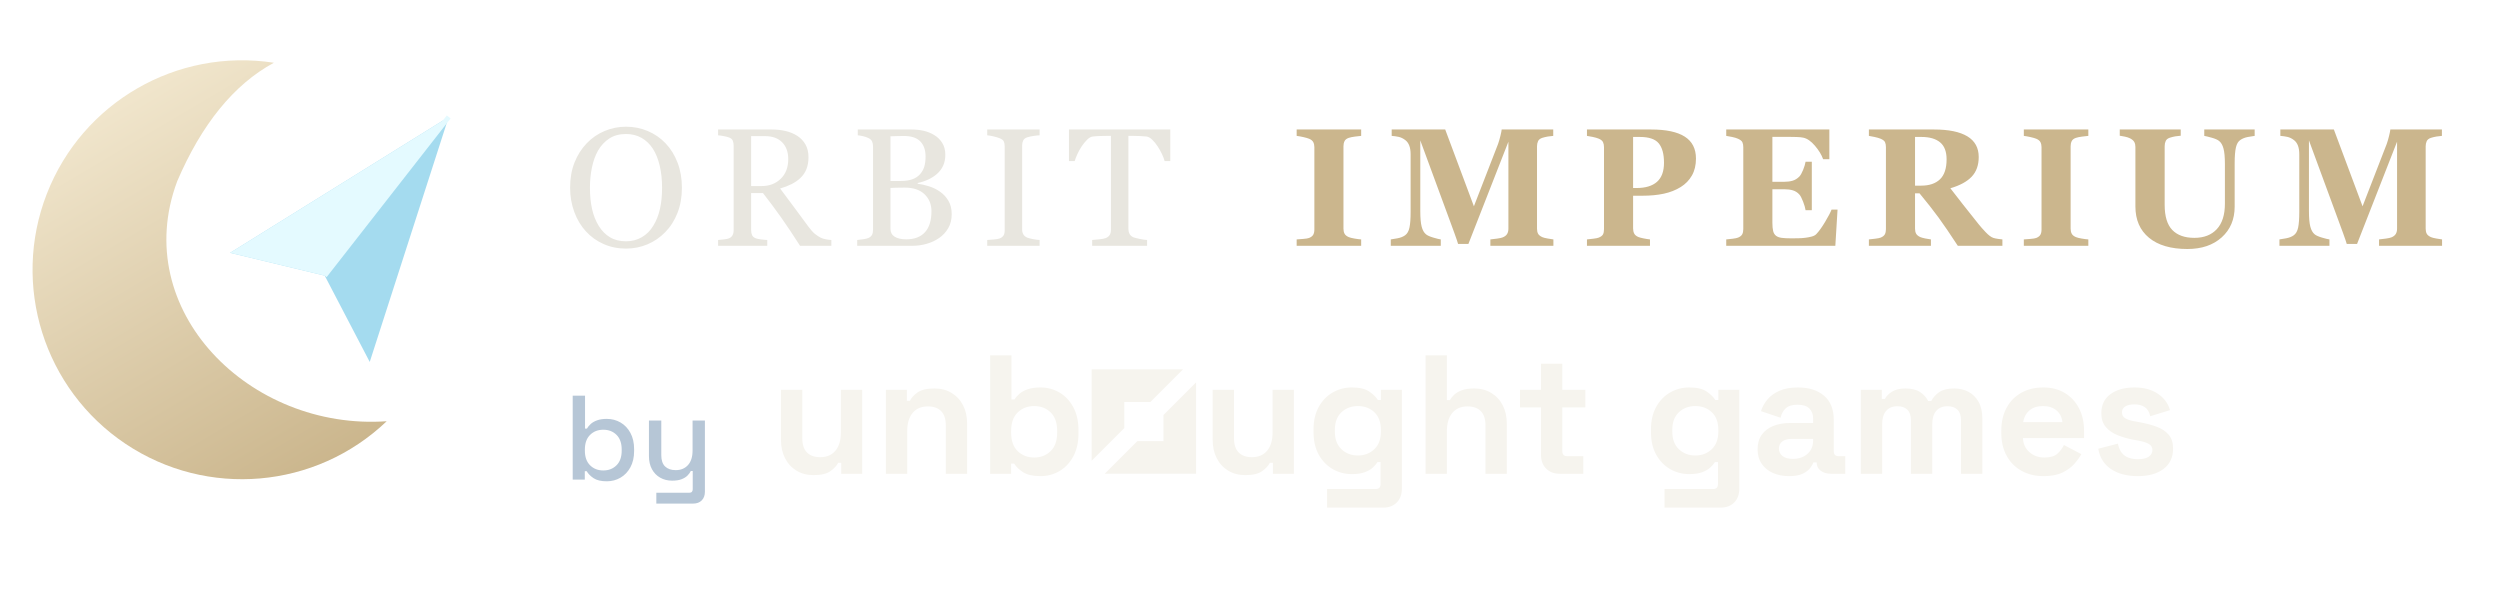
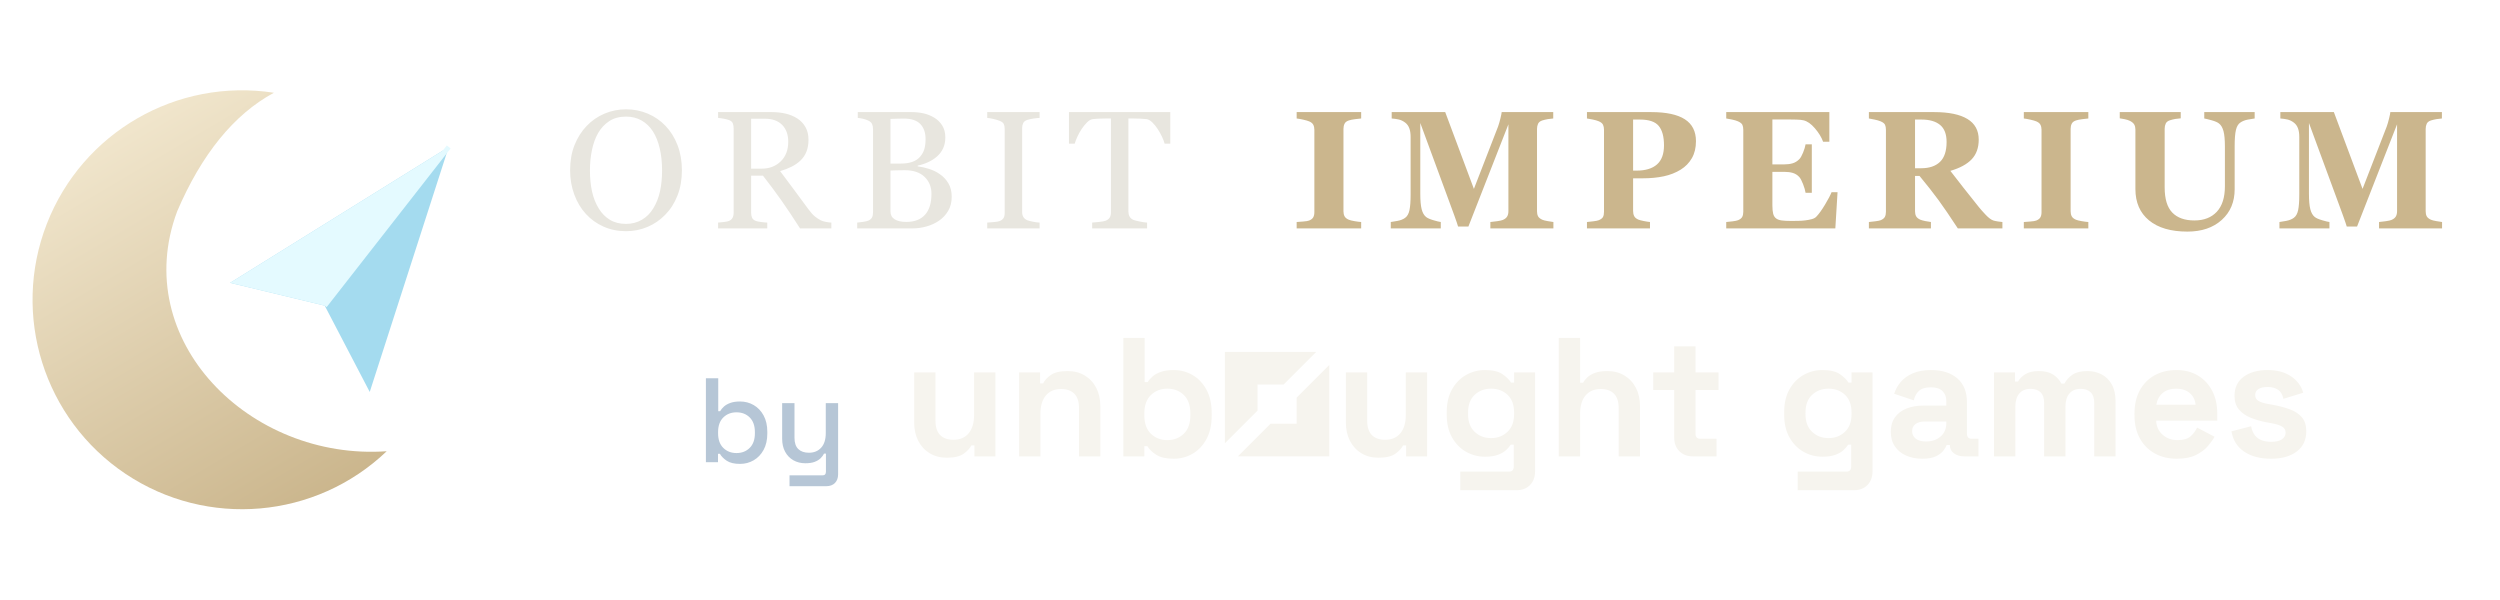
<svg xmlns="http://www.w3.org/2000/svg" width="417" height="100" viewBox="0 0 417 100" role="img" aria-label="Orbit Imperium by unbought games">
-   <g transform="translate(0 2) scale(1.34375)">
+   <g transform="translate(0 7.004864) scale(1.34375)">
    <defs>
      <linearGradient id="moon" x1="10" y1="8" x2="39" y2="57" gradientUnits="userSpaceOnUse">
        <stop stop-color="#f4ead2" />
        <stop offset="1" stop-color="#cbb68d" />
      </linearGradient>
    </defs>
    <path d="M34 6.3A26 26 0 1 0 48 50.8C31 52 16 37 22 21C25 14 29 9 34 6.3Z" fill="url(#moon)" />
    <g transform="rotate(38 44 28)">
      <path d="M44 9 33 39 44 34 55 39Z" fill="#a4dbef" />
      <path d="M44 9 44 34 33 39Z" fill="#e4faff" />
      <path d="M44 9V34" stroke="#e4faff" stroke-width=".6" />
    </g>
  </g>
-   <path fill="#e8e6df" d="M111.008 23.896Q112.293 25.236 113.018 27.13Q113.742 29.023 113.742 31.32Q113.742 33.631 113.004 35.518Q112.266 37.404 110.953 38.73Q109.682 40.043 108.0 40.754Q106.318 41.465 104.418 41.465Q102.395 41.465 100.679 40.706Q98.963 39.947 97.732 38.594Q96.502 37.268 95.798 35.374Q95.094 33.48 95.094 31.32Q95.094 28.955 95.832 27.103Q96.57 25.25 97.869 23.896Q99.154 22.557 100.856 21.846Q102.559 21.135 104.418 21.135Q106.346 21.135 108.055 21.859Q109.764 22.584 111.008 23.896ZM108.971 37.65Q109.736 36.406 110.085 34.834Q110.434 33.262 110.434 31.32Q110.434 29.324 110.044 27.656Q109.654 25.988 108.902 24.812Q108.15 23.65 107.016 23.001Q105.881 22.352 104.418 22.352Q102.777 22.352 101.629 23.104Q100.48 23.855 99.756 25.113Q99.072 26.316 98.737 27.93Q98.402 29.543 98.402 31.32Q98.402 33.289 98.758 34.875Q99.113 36.461 99.879 37.691Q100.617 38.895 101.738 39.571Q102.859 40.248 104.418 40.248Q105.881 40.248 107.057 39.564Q108.232 38.881 108.971 37.65ZM138.67 41.0H133.448Q131.711 38.279 130.31 36.297Q128.909 34.314 127.268 32.209H125.286V38.361Q125.286 38.84 125.436 39.202Q125.586 39.564 126.079 39.756Q126.325 39.852 126.94 39.934Q127.555 40.016 127.979 40.029V41.0H119.776V40.029Q120.104 40.002 120.726 39.934Q121.348 39.865 121.594 39.756Q122.004 39.578 122.189 39.236Q122.373 38.895 122.373 38.361V24.334Q122.373 23.855 122.237 23.486Q122.1 23.117 121.594 22.926Q121.252 22.803 120.705 22.7Q120.159 22.598 119.776 22.57V21.6H128.731Q129.961 21.6 131.041 21.853Q132.121 22.105 132.996 22.666Q133.844 23.213 134.35 24.095Q134.856 24.977 134.856 26.221Q134.856 27.342 134.514 28.203Q134.172 29.064 133.502 29.693Q132.887 30.281 132.026 30.712Q131.164 31.143 130.125 31.443Q131.561 33.344 132.511 34.643Q133.461 35.941 134.842 37.801Q135.444 38.621 135.929 39.011Q136.414 39.4 136.893 39.646Q137.248 39.824 137.782 39.92Q138.315 40.016 138.67 40.029ZM131.479 26.535Q131.479 24.771 130.467 23.739Q129.455 22.707 127.61 22.707H125.286V31.033H127.077Q128.963 31.033 130.221 29.823Q131.479 28.613 131.479 26.535ZM156.776 31.963Q157.624 32.537 158.184 33.467Q158.745 34.396 158.745 35.723Q158.745 37.076 158.157 38.074Q157.569 39.072 156.626 39.715Q155.71 40.344 154.554 40.672Q153.399 41.0 152.169 41.0H142.981V40.029Q143.309 40.002 143.938 39.913Q144.567 39.824 144.841 39.701Q145.264 39.51 145.442 39.188Q145.62 38.867 145.62 38.361V24.416Q145.62 23.951 145.463 23.596Q145.305 23.24 144.841 23.021Q144.43 22.816 143.925 22.707Q143.419 22.598 143.077 22.57V21.6H152.032Q153.071 21.6 154.021 21.805Q154.971 22.01 155.833 22.529Q156.639 23.008 157.159 23.828Q157.679 24.648 157.679 25.824Q157.679 26.85 157.309 27.649Q156.94 28.449 156.27 29.023Q155.641 29.57 154.828 29.946Q154.014 30.322 153.071 30.527V30.65Q153.905 30.746 154.937 31.067Q155.97 31.389 156.776 31.963ZM153.481 29.037Q153.987 28.449 154.185 27.752Q154.384 27.055 154.384 26.098Q154.384 24.498 153.509 23.589Q152.634 22.68 150.747 22.68Q150.309 22.68 149.646 22.7Q148.983 22.721 148.532 22.734V30.186H150.268Q151.389 30.186 152.189 29.898Q152.989 29.611 153.481 29.037ZM155.368 35.23Q155.368 33.508 154.213 32.4Q153.057 31.293 150.911 31.293Q150.036 31.293 149.434 31.313Q148.833 31.334 148.532 31.348V38.184Q148.532 39.045 149.229 39.482Q149.927 39.92 151.171 39.92Q153.208 39.92 154.288 38.73Q155.368 37.541 155.368 35.23ZM173.405 41.0H164.669V40.029Q165.038 40.002 165.736 39.947Q166.433 39.893 166.72 39.783Q167.171 39.605 167.376 39.298Q167.581 38.99 167.581 38.443V24.389Q167.581 23.91 167.431 23.589Q167.28 23.268 166.72 23.049Q166.31 22.885 165.688 22.741Q165.066 22.598 164.669 22.57V21.6H173.405V22.57Q172.982 22.584 172.394 22.673Q171.806 22.762 171.368 22.898Q170.849 23.062 170.671 23.432Q170.493 23.801 170.493 24.252V38.293Q170.493 38.744 170.692 39.093Q170.89 39.441 171.368 39.646Q171.655 39.756 172.305 39.886Q172.954 40.016 173.405 40.029ZM195.203 26.863H194.259Q194.136 26.371 193.815 25.694Q193.494 25.018 193.097 24.416Q192.687 23.787 192.202 23.315Q191.716 22.844 191.265 22.775Q190.841 22.721 190.199 22.693Q189.556 22.666 189.009 22.666H188.216V38.184Q188.216 38.635 188.408 39.011Q188.599 39.387 189.078 39.592Q189.324 39.688 190.11 39.852Q190.896 40.016 191.334 40.029V41.0H182.173V40.029Q182.556 40.002 183.342 39.92Q184.129 39.838 184.429 39.715Q184.88 39.537 185.092 39.202Q185.304 38.867 185.304 38.307V22.666H184.511Q184.087 22.666 183.459 22.687Q182.83 22.707 182.255 22.775Q181.804 22.83 181.319 23.315Q180.834 23.801 180.423 24.416Q180.013 25.031 179.699 25.722Q179.384 26.412 179.261 26.863H178.304V21.6H195.203Z" />
-   <path fill="#cbb68d" d="M227.043 41.0H216.283V39.934Q216.652 39.906 217.37 39.852Q218.087 39.797 218.361 39.688Q218.867 39.482 219.051 39.147Q219.236 38.812 219.236 38.293V24.539Q219.236 24.074 219.058 23.719Q218.88 23.363 218.361 23.145Q218.033 23.008 217.39 22.864Q216.748 22.721 216.283 22.666V21.6H227.043V22.666Q226.632 22.707 226.017 22.782Q225.402 22.857 224.978 22.994Q224.445 23.172 224.267 23.548Q224.089 23.924 224.089 24.402V38.143Q224.089 38.635 224.274 38.983Q224.459 39.332 224.978 39.551Q225.265 39.674 225.928 39.79Q226.591 39.906 227.043 39.934ZM259.107 41.0H248.594V39.934Q249.059 39.893 249.735 39.797Q250.412 39.701 250.658 39.592Q251.164 39.387 251.383 39.031Q251.602 38.676 251.602 38.129V23.637L244.93 40.686H243.207Q243.084 40.234 242.599 38.895Q242.113 37.555 241.812 36.748L236.904 23.418V35.217Q236.904 36.912 237.13 37.794Q237.355 38.676 237.861 39.086Q238.203 39.373 239.085 39.633Q239.967 39.893 240.322 39.934V41.0H231.982V39.934Q232.324 39.893 233.097 39.749Q233.869 39.605 234.361 39.25Q234.908 38.867 235.1 37.958Q235.291 37.049 235.291 35.367V25.756Q235.291 24.881 235.072 24.3Q234.854 23.719 234.416 23.377Q233.869 22.953 233.295 22.83Q232.721 22.707 232.133 22.666V21.6H241.061L245.846 34.41L249.879 24.006Q250.084 23.432 250.275 22.639Q250.467 21.846 250.48 21.6H259.08V22.666Q258.643 22.693 258.164 22.775Q257.686 22.857 257.248 22.994Q256.715 23.172 256.544 23.555Q256.373 23.938 256.373 24.402V38.143Q256.373 38.635 256.544 38.97Q256.715 39.305 257.248 39.551Q257.521 39.674 258.144 39.783Q258.766 39.893 259.107 39.934ZM282.887 26.453Q282.887 28.094 282.21 29.276Q281.534 30.459 280.344 31.197Q279.114 31.963 277.535 32.305Q275.955 32.646 273.987 32.646H272.401V38.102Q272.401 38.594 272.585 38.956Q272.77 39.318 273.289 39.537Q273.563 39.646 274.178 39.77Q274.793 39.893 275.217 39.934V41.0H264.704V39.934Q265.1 39.893 265.756 39.817Q266.412 39.742 266.672 39.633Q267.205 39.414 267.376 39.1Q267.547 38.785 267.547 38.225V24.539Q267.547 24.061 267.383 23.712Q267.219 23.363 266.672 23.131Q266.289 22.967 265.654 22.837Q265.018 22.707 264.704 22.666V21.6H275.409Q279.168 21.6 281.028 22.796Q282.887 23.992 282.887 26.453ZM277.555 27.15Q277.555 24.963 276.673 23.903Q275.791 22.844 273.536 22.844H272.401V31.361H272.975Q275.217 31.361 276.386 30.329Q277.555 29.297 277.555 27.15ZM305.136 26.549H304.096Q303.7 25.441 302.729 24.307Q301.759 23.172 300.802 22.967Q300.391 22.871 299.66 22.851Q298.929 22.83 298.45 22.83H295.634V30.322H297.63Q298.382 30.322 298.997 30.145Q299.612 29.967 300.118 29.461Q300.432 29.146 300.754 28.354Q301.075 27.561 301.171 26.973H302.21V35.066H301.171Q301.089 34.492 300.754 33.624Q300.419 32.756 300.118 32.428Q299.667 31.936 299.052 31.751Q298.436 31.566 297.63 31.566H295.634V37.158Q295.634 38.033 295.763 38.546Q295.893 39.059 296.249 39.332Q296.591 39.592 297.185 39.674Q297.78 39.756 298.805 39.756Q299.284 39.756 299.954 39.742Q300.624 39.729 301.13 39.66Q301.704 39.592 302.203 39.455Q302.702 39.318 302.948 39.059Q303.604 38.389 304.425 37.015Q305.245 35.641 305.505 34.957H306.503L306.134 41.0H287.936V39.934Q288.319 39.906 288.975 39.824Q289.632 39.742 289.905 39.633Q290.425 39.414 290.602 39.079Q290.78 38.744 290.78 38.225V24.539Q290.78 24.047 290.63 23.726Q290.479 23.404 289.905 23.145Q289.55 22.98 288.907 22.844Q288.264 22.707 287.936 22.666V21.6H305.136ZM334.001 41.0H326.564Q324.636 38.047 323.358 36.297Q322.079 34.547 320.179 32.25H319.427V38.143Q319.427 38.635 319.612 38.977Q319.796 39.318 320.316 39.551Q320.575 39.66 321.129 39.776Q321.683 39.893 322.079 39.934V41.0H311.73V39.934Q312.126 39.893 312.776 39.817Q313.425 39.742 313.698 39.633Q314.218 39.414 314.396 39.079Q314.573 38.744 314.573 38.225V24.539Q314.573 24.047 314.423 23.719Q314.273 23.391 313.698 23.145Q313.261 22.967 312.666 22.844Q312.071 22.721 311.73 22.666V21.6H322.613Q326.263 21.6 328.156 22.741Q330.05 23.883 330.05 26.193Q330.05 28.23 328.881 29.468Q327.712 30.705 325.32 31.402Q326.249 32.605 327.487 34.191Q328.724 35.777 330.064 37.432Q330.488 37.965 331.219 38.737Q331.95 39.51 332.511 39.688Q332.825 39.783 333.311 39.852Q333.796 39.92 334.001 39.934ZM324.691 26.576Q324.691 24.635 323.604 23.739Q322.517 22.844 320.507 22.844H319.427V30.965H320.466Q322.476 30.965 323.583 29.912Q324.691 28.859 324.691 26.576ZM348.334 41.0H337.574V39.934Q337.943 39.906 338.661 39.852Q339.379 39.797 339.652 39.688Q340.158 39.482 340.342 39.147Q340.527 38.812 340.527 38.293V24.539Q340.527 24.074 340.349 23.719Q340.171 23.363 339.652 23.145Q339.324 23.008 338.681 22.864Q338.039 22.721 337.574 22.666V21.6H348.334V22.666Q347.923 22.707 347.308 22.782Q346.693 22.857 346.269 22.994Q345.736 23.172 345.558 23.548Q345.38 23.924 345.38 24.402V38.143Q345.38 38.635 345.565 38.983Q345.75 39.332 346.269 39.551Q346.556 39.674 347.219 39.79Q347.882 39.906 348.334 39.934ZM376.078 22.666Q375.682 22.707 374.937 22.851Q374.191 22.994 373.686 23.35Q373.166 23.691 372.954 24.58Q372.742 25.469 372.742 27.246V34.465Q372.742 37.65 370.582 39.592Q368.422 41.533 364.867 41.533Q360.725 41.533 358.455 39.66Q356.186 37.787 356.186 34.438V24.512Q356.186 24.033 356.001 23.691Q355.816 23.35 355.297 23.076Q354.941 22.898 354.422 22.789Q353.902 22.68 353.574 22.639V21.6H363.746V22.639Q363.309 22.666 362.857 22.741Q362.406 22.816 361.941 22.967Q361.422 23.131 361.244 23.514Q361.066 23.896 361.066 24.375V34.164Q361.066 37.049 362.338 38.361Q363.609 39.674 366.029 39.674Q368.408 39.674 369.762 38.225Q371.115 36.775 371.115 33.959V27.383Q371.115 25.633 370.876 24.765Q370.637 23.896 370.145 23.514Q369.789 23.213 368.907 22.967Q368.025 22.721 367.67 22.666V21.6H376.078ZM407.336 41.0H396.823V39.934Q397.288 39.893 397.964 39.797Q398.641 39.701 398.887 39.592Q399.393 39.387 399.612 39.031Q399.83 38.676 399.83 38.129V23.637L393.159 40.686H391.436Q391.313 40.234 390.828 38.895Q390.342 37.555 390.041 36.748L385.133 23.418V35.217Q385.133 36.912 385.359 37.794Q385.584 38.676 386.09 39.086Q386.432 39.373 387.314 39.633Q388.196 39.893 388.551 39.934V41.0H380.211V39.934Q380.553 39.893 381.326 39.749Q382.098 39.605 382.59 39.25Q383.137 38.867 383.329 37.958Q383.52 37.049 383.52 35.367V25.756Q383.52 24.881 383.301 24.3Q383.082 23.719 382.645 23.377Q382.098 22.953 381.524 22.83Q380.95 22.707 380.362 22.666V21.6H389.289L394.075 34.41L398.108 24.006Q398.313 23.432 398.504 22.639Q398.696 21.846 398.709 21.6H407.309V22.666Q406.871 22.693 406.393 22.775Q405.914 22.857 405.477 22.994Q404.944 23.172 404.773 23.555Q404.602 23.938 404.602 24.402V38.143Q404.602 38.635 404.773 38.97Q404.944 39.305 405.477 39.551Q405.75 39.674 406.372 39.783Q406.995 39.893 407.336 39.934Z" />
-   <path fill="#b6c6d6" d="M101.22 80.28Q99.789 80.28 99.01 79.761Q98.23 79.241 97.862 78.597H97.544V80.0H95.526V66.0H97.584V71.486H97.902Q98.136 71.077 98.541 70.711Q98.946 70.346 99.605 70.108Q100.264 69.87 101.22 69.87Q102.462 69.87 103.496 70.467Q104.53 71.064 105.15 72.2Q105.77 73.337 105.77 74.929V75.221Q105.77 76.813 105.147 77.95Q104.523 79.086 103.489 79.683Q102.455 80.28 101.22 80.28ZM100.628 78.472Q101.963 78.472 102.83 77.613Q103.698 76.755 103.698 75.168V74.982Q103.698 73.395 102.837 72.537Q101.976 71.678 100.628 71.678Q99.3 71.678 98.429 72.537Q97.558 73.395 97.558 74.982V75.168Q97.558 76.755 98.429 77.613Q99.3 78.472 100.628 78.472ZM109.475 84.0V82.192H114.973Q115.547 82.192 115.547 81.592V78.567H115.229Q115.041 78.956 114.669 79.328Q114.298 79.699 113.679 79.937Q113.061 80.174 112.112 80.174Q110.994 80.174 110.117 79.675Q109.24 79.177 108.742 78.258Q108.245 77.339 108.245 76.077V70.15H110.303V75.919Q110.303 77.2 110.941 77.809Q111.578 78.418 112.71 78.418Q113.989 78.418 114.755 77.574Q115.521 76.731 115.521 75.134V70.15H117.579V82.012Q117.579 82.927 117.053 83.463Q116.526 84.0 115.603 84.0Z" />
-   <g transform="translate(126 55) scale(0.6006141)">
-     <g fill="#f6f4ee">
-       <g transform="translate(4 0)">
-         <path d="M12.173 40.376Q9.447 40.376 7.402 39.13Q5.358 37.885 4.23 35.676Q3.102 33.467 3.102 30.6V16.688H9.024V30.13Q9.024 32.762 10.317 34.078Q11.609 35.394 14.006 35.394Q16.732 35.394 18.236 33.584Q19.74 31.775 19.74 28.532V16.688H25.662V40H19.834V36.945H18.988Q18.424 38.12 16.873 39.248Q15.322 40.376 12.173 40.376ZM32.242 40V16.688H38.07V19.743H38.916Q39.48 18.521 41.031 17.416Q42.582 16.312 45.731 16.312Q48.457 16.312 50.502 17.558Q52.546 18.803 53.674 20.989Q54.802 23.174 54.802 26.088V40H48.88V26.558Q48.88 23.926 47.588 22.61Q46.295 21.294 43.898 21.294Q41.172 21.294 39.668 23.104Q38.164 24.913 38.164 28.156V40ZM75.2 40.658Q72.051 40.658 70.359 39.577Q68.667 38.496 67.868 37.18H67.022V40H61.194V7.1H67.116V19.367H67.962Q68.479 18.521 69.349 17.769Q70.218 17.017 71.651 16.523Q73.085 16.03 75.2 16.03Q78.02 16.03 80.417 17.416Q82.814 18.803 84.271 21.482Q85.728 24.161 85.728 27.968V28.72Q85.728 32.527 84.271 35.206Q82.814 37.885 80.417 39.272Q78.02 40.658 75.2 40.658ZM73.414 35.488Q76.14 35.488 77.973 33.725Q79.806 31.963 79.806 28.579V28.109Q79.806 24.725 77.997 22.962Q76.187 21.2 73.414 21.2Q70.688 21.2 68.855 22.962Q67.022 24.725 67.022 28.109V28.579Q67.022 31.963 68.855 33.725Q70.688 35.488 73.414 35.488Z" />
-         <path transform="translate(89.39 11) scale(0.906)" d="M0 0h28l-10 10H10v8L0 28zM32 32H4l10-10h8v-8L32 4z" />
-         <path d="M132.063 40.376Q129.337 40.376 127.292 39.13Q125.248 37.885 124.12 35.676Q122.992 33.467 122.992 30.6V16.688H128.914V30.13Q128.914 32.762 130.207 34.078Q131.499 35.394 133.896 35.394Q136.622 35.394 138.126 33.584Q139.63 31.775 139.63 28.532V16.688H145.552V40H139.724V36.945H138.878Q138.314 38.12 136.763 39.248Q135.212 40.376 132.063 40.376ZM151.004 28.438V27.686Q151.004 24.02 152.461 21.412Q153.918 18.803 156.339 17.416Q158.759 16.03 161.626 16.03Q164.822 16.03 166.467 17.158Q168.112 18.286 168.864 19.508H169.71V16.688H175.538V44.136Q175.538 46.533 174.128 47.966Q172.718 49.4 170.368 49.4H154.764V44.23H168.3Q169.616 44.23 169.616 42.82V36.757H168.77Q168.3 37.509 167.454 38.285Q166.608 39.06 165.198 39.577Q163.788 40.094 161.626 40.094Q158.759 40.094 156.339 38.707Q153.918 37.321 152.461 34.712Q151.004 32.104 151.004 28.438ZM163.318 34.924Q166.044 34.924 167.877 33.185Q169.71 31.446 169.71 28.297V27.827Q169.71 24.631 167.901 22.916Q166.091 21.2 163.318 21.2Q160.592 21.2 158.759 22.916Q156.926 24.631 156.926 27.827V28.297Q156.926 31.446 158.759 33.185Q160.592 34.924 163.318 34.924ZM182.118 40V7.1H188.04V19.555H188.886Q189.262 18.803 190.061 18.051Q190.86 17.299 192.2 16.806Q193.539 16.312 195.607 16.312Q198.333 16.312 200.377 17.558Q202.422 18.803 203.55 20.989Q204.678 23.174 204.678 26.088V40H198.756V26.558Q198.756 23.926 197.464 22.61Q196.171 21.294 193.774 21.294Q191.048 21.294 189.544 23.104Q188.04 24.913 188.04 28.156V40ZM219.342 40Q217.039 40 215.606 38.567Q214.172 37.133 214.172 34.736V21.576H208.344V16.688H214.172V9.45H220.094V16.688H226.486V21.576H220.094V33.702Q220.094 35.112 221.41 35.112H225.922V40Z" />
+   <g transform="translate(0 -2.902552)">
+     <path fill="#e8e6df" d="M111.008 23.896Q112.293 25.236 113.018 27.13Q113.742 29.023 113.742 31.32Q113.742 33.631 113.004 35.518Q112.266 37.404 110.953 38.73Q109.682 40.043 108.0 40.754Q106.318 41.465 104.418 41.465Q102.395 41.465 100.679 40.706Q98.963 39.947 97.732 38.594Q96.502 37.268 95.798 35.374Q95.094 33.48 95.094 31.32Q95.094 28.955 95.832 27.103Q96.57 25.25 97.869 23.896Q99.154 22.557 100.856 21.846Q102.559 21.135 104.418 21.135Q106.346 21.135 108.055 21.859Q109.764 22.584 111.008 23.896ZM108.971 37.65Q109.736 36.406 110.085 34.834Q110.434 33.262 110.434 31.32Q110.434 29.324 110.044 27.656Q109.654 25.988 108.902 24.812Q108.15 23.65 107.016 23.001Q105.881 22.352 104.418 22.352Q102.777 22.352 101.629 23.104Q100.48 23.855 99.756 25.113Q99.072 26.316 98.737 27.93Q98.402 29.543 98.402 31.32Q98.402 33.289 98.758 34.875Q99.113 36.461 99.879 37.691Q100.617 38.895 101.738 39.571Q102.859 40.248 104.418 40.248Q105.881 40.248 107.057 39.564Q108.232 38.881 108.971 37.65ZM138.67 41.0H133.448Q131.711 38.279 130.31 36.297Q128.909 34.314 127.268 32.209H125.286V38.361Q125.286 38.84 125.436 39.202Q125.586 39.564 126.079 39.756Q126.325 39.852 126.94 39.934Q127.555 40.016 127.979 40.029V41.0H119.776V40.029Q120.104 40.002 120.726 39.934Q121.348 39.865 121.594 39.756Q122.004 39.578 122.189 39.236Q122.373 38.895 122.373 38.361V24.334Q122.373 23.855 122.237 23.486Q122.1 23.117 121.594 22.926Q121.252 22.803 120.705 22.7Q120.159 22.598 119.776 22.57V21.6H128.731Q129.961 21.6 131.041 21.853Q132.121 22.105 132.996 22.666Q133.844 23.213 134.35 24.095Q134.856 24.977 134.856 26.221Q134.856 27.342 134.514 28.203Q134.172 29.064 133.502 29.693Q132.887 30.281 132.026 30.712Q131.164 31.143 130.125 31.443Q131.561 33.344 132.511 34.643Q133.461 35.941 134.842 37.801Q135.444 38.621 135.929 39.011Q136.414 39.4 136.893 39.646Q137.248 39.824 137.782 39.92Q138.315 40.016 138.67 40.029ZM131.479 26.535Q131.479 24.771 130.467 23.739Q129.455 22.707 127.61 22.707H125.286V31.033H127.077Q128.963 31.033 130.221 29.823Q131.479 28.613 131.479 26.535ZM156.776 31.963Q157.624 32.537 158.184 33.467Q158.745 34.396 158.745 35.723Q158.745 37.076 158.157 38.074Q157.569 39.072 156.626 39.715Q155.71 40.344 154.554 40.672Q153.399 41.0 152.169 41.0H142.981V40.029Q143.309 40.002 143.938 39.913Q144.567 39.824 144.841 39.701Q145.264 39.51 145.442 39.188Q145.62 38.867 145.62 38.361V24.416Q145.62 23.951 145.463 23.596Q145.305 23.24 144.841 23.021Q144.43 22.816 143.925 22.707Q143.419 22.598 143.077 22.57V21.6H152.032Q153.071 21.6 154.021 21.805Q154.971 22.01 155.833 22.529Q156.639 23.008 157.159 23.828Q157.679 24.648 157.679 25.824Q157.679 26.85 157.309 27.649Q156.94 28.449 156.27 29.023Q155.641 29.57 154.828 29.946Q154.014 30.322 153.071 30.527V30.65Q153.905 30.746 154.937 31.067Q155.97 31.389 156.776 31.963ZM153.481 29.037Q153.987 28.449 154.185 27.752Q154.384 27.055 154.384 26.098Q154.384 24.498 153.509 23.589Q152.634 22.68 150.747 22.68Q150.309 22.68 149.646 22.7Q148.983 22.721 148.532 22.734V30.186H150.268Q151.389 30.186 152.189 29.898Q152.989 29.611 153.481 29.037ZM155.368 35.23Q155.368 33.508 154.213 32.4Q153.057 31.293 150.911 31.293Q150.036 31.293 149.434 31.313Q148.833 31.334 148.532 31.348V38.184Q148.532 39.045 149.229 39.482Q149.927 39.92 151.171 39.92Q153.208 39.92 154.288 38.73Q155.368 37.541 155.368 35.23ZM173.405 41.0H164.669V40.029Q165.038 40.002 165.736 39.947Q166.433 39.893 166.72 39.783Q167.171 39.605 167.376 39.298Q167.581 38.99 167.581 38.443V24.389Q167.581 23.91 167.431 23.589Q167.28 23.268 166.72 23.049Q166.31 22.885 165.688 22.741Q165.066 22.598 164.669 22.57V21.6H173.405V22.57Q172.982 22.584 172.394 22.673Q171.806 22.762 171.368 22.898Q170.849 23.062 170.671 23.432Q170.493 23.801 170.493 24.252V38.293Q170.493 38.744 170.692 39.093Q170.89 39.441 171.368 39.646Q171.655 39.756 172.305 39.886Q172.954 40.016 173.405 40.029ZM195.203 26.863H194.259Q194.136 26.371 193.815 25.694Q193.494 25.018 193.097 24.416Q192.687 23.787 192.202 23.315Q191.716 22.844 191.265 22.775Q190.841 22.721 190.199 22.693Q189.556 22.666 189.009 22.666H188.216V38.184Q188.216 38.635 188.408 39.011Q188.599 39.387 189.078 39.592Q189.324 39.688 190.11 39.852Q190.896 40.016 191.334 40.029V41.0H182.173V40.029Q182.556 40.002 183.342 39.92Q184.129 39.838 184.429 39.715Q184.88 39.537 185.092 39.202Q185.304 38.867 185.304 38.307V22.666H184.511Q184.087 22.666 183.459 22.687Q182.83 22.707 182.255 22.775Q181.804 22.83 181.319 23.315Q180.834 23.801 180.423 24.416Q180.013 25.031 179.699 25.722Q179.384 26.412 179.261 26.863H178.304V21.6H195.203Z" />
+     <path fill="#cbb68d" d="M227.043 41.0H216.283V39.934Q216.652 39.906 217.37 39.852Q218.087 39.797 218.361 39.688Q218.867 39.482 219.051 39.147Q219.236 38.812 219.236 38.293V24.539Q219.236 24.074 219.058 23.719Q218.88 23.363 218.361 23.145Q218.033 23.008 217.39 22.864Q216.748 22.721 216.283 22.666V21.6H227.043V22.666Q226.632 22.707 226.017 22.782Q225.402 22.857 224.978 22.994Q224.445 23.172 224.267 23.548Q224.089 23.924 224.089 24.402V38.143Q224.089 38.635 224.274 38.983Q224.459 39.332 224.978 39.551Q225.265 39.674 225.928 39.79Q226.591 39.906 227.043 39.934ZM259.107 41.0H248.594V39.934Q249.059 39.893 249.735 39.797Q250.412 39.701 250.658 39.592Q251.164 39.387 251.383 39.031Q251.602 38.676 251.602 38.129V23.637L244.93 40.686H243.207Q243.084 40.234 242.599 38.895Q242.113 37.555 241.812 36.748L236.904 23.418V35.217Q236.904 36.912 237.13 37.794Q237.355 38.676 237.861 39.086Q238.203 39.373 239.085 39.633Q239.967 39.893 240.322 39.934V41.0H231.982V39.934Q232.324 39.893 233.097 39.749Q233.869 39.605 234.361 39.25Q234.908 38.867 235.1 37.958Q235.291 37.049 235.291 35.367V25.756Q235.291 24.881 235.072 24.3Q234.854 23.719 234.416 23.377Q233.869 22.953 233.295 22.83Q232.721 22.707 232.133 22.666V21.6H241.061L245.846 34.41L249.879 24.006Q250.084 23.432 250.275 22.639Q250.467 21.846 250.48 21.6H259.08V22.666Q258.643 22.693 258.164 22.775Q257.686 22.857 257.248 22.994Q256.715 23.172 256.544 23.555Q256.373 23.938 256.373 24.402V38.143Q256.373 38.635 256.544 38.97Q256.715 39.305 257.248 39.551Q257.521 39.674 258.144 39.783Q258.766 39.893 259.107 39.934ZM282.887 26.453Q282.887 28.094 282.21 29.276Q281.534 30.459 280.344 31.197Q279.114 31.963 277.535 32.305Q275.955 32.646 273.987 32.646H272.401V38.102Q272.401 38.594 272.585 38.956Q272.77 39.318 273.289 39.537Q273.563 39.646 274.178 39.77Q274.793 39.893 275.217 39.934V41.0H264.704V39.934Q265.1 39.893 265.756 39.817Q266.412 39.742 266.672 39.633Q267.205 39.414 267.376 39.1Q267.547 38.785 267.547 38.225V24.539Q267.547 24.061 267.383 23.712Q267.219 23.363 266.672 23.131Q266.289 22.967 265.654 22.837Q265.018 22.707 264.704 22.666V21.6H275.409Q279.168 21.6 281.028 22.796Q282.887 23.992 282.887 26.453ZM277.555 27.15Q277.555 24.963 276.673 23.903Q275.791 22.844 273.536 22.844H272.401V31.361H272.975Q275.217 31.361 276.386 30.329Q277.555 29.297 277.555 27.15ZM305.136 26.549H304.096Q303.7 25.441 302.729 24.307Q301.759 23.172 300.802 22.967Q300.391 22.871 299.66 22.851Q298.929 22.83 298.45 22.83H295.634V30.322H297.63Q298.382 30.322 298.997 30.145Q299.612 29.967 300.118 29.461Q300.432 29.146 300.754 28.354Q301.075 27.561 301.171 26.973H302.21V35.066H301.171Q301.089 34.492 300.754 33.624Q300.419 32.756 300.118 32.428Q299.667 31.936 299.052 31.751Q298.436 31.566 297.63 31.566H295.634V37.158Q295.634 38.033 295.763 38.546Q295.893 39.059 296.249 39.332Q296.591 39.592 297.185 39.674Q297.78 39.756 298.805 39.756Q299.284 39.756 299.954 39.742Q300.624 39.729 301.13 39.66Q301.704 39.592 302.203 39.455Q302.702 39.318 302.948 39.059Q303.604 38.389 304.425 37.015Q305.245 35.641 305.505 34.957H306.503L306.134 41.0H287.936V39.934Q288.319 39.906 288.975 39.824Q289.632 39.742 289.905 39.633Q290.425 39.414 290.602 39.079Q290.78 38.744 290.78 38.225V24.539Q290.78 24.047 290.63 23.726Q290.479 23.404 289.905 23.145Q289.55 22.98 288.907 22.844Q288.264 22.707 287.936 22.666V21.6H305.136ZM334.001 41.0H326.564Q324.636 38.047 323.358 36.297Q322.079 34.547 320.179 32.25H319.427V38.143Q319.427 38.635 319.612 38.977Q319.796 39.318 320.316 39.551Q320.575 39.66 321.129 39.776Q321.683 39.893 322.079 39.934V41.0H311.73V39.934Q312.126 39.893 312.776 39.817Q313.425 39.742 313.698 39.633Q314.218 39.414 314.396 39.079Q314.573 38.744 314.573 38.225V24.539Q314.573 24.047 314.423 23.719Q314.273 23.391 313.698 23.145Q313.261 22.967 312.666 22.844Q312.071 22.721 311.73 22.666V21.6H322.613Q326.263 21.6 328.156 22.741Q330.05 23.883 330.05 26.193Q330.05 28.23 328.881 29.468Q327.712 30.705 325.32 31.402Q326.249 32.605 327.487 34.191Q328.724 35.777 330.064 37.432Q330.488 37.965 331.219 38.737Q331.95 39.51 332.511 39.688Q332.825 39.783 333.311 39.852Q333.796 39.92 334.001 39.934ZM324.691 26.576Q324.691 24.635 323.604 23.739Q322.517 22.844 320.507 22.844H319.427V30.965H320.466Q322.476 30.965 323.583 29.912Q324.691 28.859 324.691 26.576ZM348.334 41.0H337.574V39.934Q337.943 39.906 338.661 39.852Q339.379 39.797 339.652 39.688Q340.158 39.482 340.342 39.147Q340.527 38.812 340.527 38.293V24.539Q340.527 24.074 340.349 23.719Q340.171 23.363 339.652 23.145Q339.324 23.008 338.681 22.864Q338.039 22.721 337.574 22.666V21.6H348.334V22.666Q347.923 22.707 347.308 22.782Q346.693 22.857 346.269 22.994Q345.736 23.172 345.558 23.548Q345.38 23.924 345.38 24.402V38.143Q345.38 38.635 345.565 38.983Q345.75 39.332 346.269 39.551Q346.556 39.674 347.219 39.79Q347.882 39.906 348.334 39.934ZM376.078 22.666Q375.682 22.707 374.937 22.851Q374.191 22.994 373.686 23.35Q373.166 23.691 372.954 24.58Q372.742 25.469 372.742 27.246V34.465Q372.742 37.65 370.582 39.592Q368.422 41.533 364.867 41.533Q360.725 41.533 358.455 39.66Q356.186 37.787 356.186 34.438V24.512Q356.186 24.033 356.001 23.691Q355.816 23.35 355.297 23.076Q354.941 22.898 354.422 22.789Q353.902 22.68 353.574 22.639V21.6H363.746V22.639Q363.309 22.666 362.857 22.741Q362.406 22.816 361.941 22.967Q361.422 23.131 361.244 23.514Q361.066 23.896 361.066 24.375V34.164Q361.066 37.049 362.338 38.361Q363.609 39.674 366.029 39.674Q368.408 39.674 369.762 38.225Q371.115 36.775 371.115 33.959V27.383Q371.115 25.633 370.876 24.765Q370.637 23.896 370.145 23.514Q369.789 23.213 368.907 22.967Q368.025 22.721 367.67 22.666V21.6H376.078ZM407.336 41.0H396.823V39.934Q397.288 39.893 397.964 39.797Q398.641 39.701 398.887 39.592Q399.393 39.387 399.612 39.031Q399.83 38.676 399.83 38.129V23.637L393.159 40.686H391.436Q391.313 40.234 390.828 38.895Q390.342 37.555 390.041 36.748L385.133 23.418V35.217Q385.133 36.912 385.359 37.794Q385.584 38.676 386.09 39.086Q386.432 39.373 387.314 39.633Q388.196 39.893 388.551 39.934V41.0H380.211V39.934Q380.553 39.893 381.326 39.749Q382.098 39.605 382.59 39.25Q383.137 38.867 383.329 37.958Q383.52 37.049 383.52 35.367V25.756Q383.52 24.881 383.301 24.3Q383.082 23.719 382.645 23.377Q382.098 22.953 381.524 22.83Q380.95 22.707 380.362 22.666V21.6H389.289L394.075 34.41L398.108 24.006Q398.313 23.432 398.504 22.639Q398.696 21.846 398.709 21.6H407.309V22.666Q406.871 22.693 406.393 22.775Q405.914 22.857 405.477 22.994Q404.944 23.172 404.773 23.555Q404.602 23.938 404.602 24.402V38.143Q404.602 38.635 404.773 38.97Q404.944 39.305 405.477 39.551Q405.75 39.674 406.372 39.783Q406.995 39.893 407.336 39.934Z" />
+     <g transform="translate(22.21785 0)">
+       <path fill="#b6c6d6" d="M101.22 80.28Q99.789 80.28 99.01 79.761Q98.23 79.241 97.862 78.597H97.544V80.0H95.526V66.0H97.584V71.486H97.902Q98.136 71.077 98.541 70.711Q98.946 70.346 99.605 70.108Q100.264 69.87 101.22 69.87Q102.462 69.87 103.496 70.467Q104.53 71.064 105.15 72.2Q105.77 73.337 105.77 74.929V75.221Q105.77 76.813 105.147 77.95Q104.523 79.086 103.489 79.683Q102.455 80.28 101.22 80.28ZM100.628 78.472Q101.963 78.472 102.83 77.613Q103.698 76.755 103.698 75.168V74.982Q103.698 73.395 102.837 72.537Q101.976 71.678 100.628 71.678Q99.3 71.678 98.429 72.537Q97.558 73.395 97.558 74.982V75.168Q97.558 76.755 98.429 77.613Q99.3 78.472 100.628 78.472ZM109.475 84.0V82.192H114.973Q115.547 82.192 115.547 81.592V78.567H115.229Q115.041 78.956 114.669 79.328Q114.298 79.699 113.679 79.937Q113.061 80.174 112.112 80.174Q110.994 80.174 110.117 79.675Q109.24 79.177 108.742 78.258Q108.245 77.339 108.245 76.077V70.15H110.303V75.919Q110.303 77.2 110.941 77.809Q111.578 78.418 112.71 78.418Q113.989 78.418 114.755 77.574Q115.521 76.731 115.521 75.134V70.15H117.579V82.012Q117.579 82.927 117.053 83.463Q116.526 84.0 115.603 84.0Z" />
+       <g transform="translate(126 55) scale(0.6006141)">
+         <g fill="#f6f4ee">
+           <g transform="translate(4 0)">
+             <path d="M12.173 40.376Q9.447 40.376 7.402 39.13Q5.358 37.885 4.23 35.676Q3.102 33.467 3.102 30.6V16.688H9.024V30.13Q9.024 32.762 10.317 34.078Q11.609 35.394 14.006 35.394Q16.732 35.394 18.236 33.584Q19.74 31.775 19.74 28.532V16.688H25.662V40H19.834V36.945H18.988Q18.424 38.12 16.873 39.248Q15.322 40.376 12.173 40.376ZM32.242 40V16.688H38.07V19.743H38.916Q39.48 18.521 41.031 17.416Q42.582 16.312 45.731 16.312Q48.457 16.312 50.502 17.558Q52.546 18.803 53.674 20.989Q54.802 23.174 54.802 26.088V40H48.88V26.558Q48.88 23.926 47.588 22.61Q46.295 21.294 43.898 21.294Q41.172 21.294 39.668 23.104Q38.164 24.913 38.164 28.156V40ZM75.2 40.658Q72.051 40.658 70.359 39.577Q68.667 38.496 67.868 37.18H67.022V40H61.194V7.1H67.116V19.367H67.962Q68.479 18.521 69.349 17.769Q70.218 17.017 71.651 16.523Q73.085 16.03 75.2 16.03Q78.02 16.03 80.417 17.416Q82.814 18.803 84.271 21.482Q85.728 24.161 85.728 27.968V28.72Q85.728 32.527 84.271 35.206Q82.814 37.885 80.417 39.272Q78.02 40.658 75.2 40.658ZM73.414 35.488Q76.14 35.488 77.973 33.725Q79.806 31.963 79.806 28.579V28.109Q79.806 24.725 77.997 22.962Q76.187 21.2 73.414 21.2Q70.688 21.2 68.855 22.962Q67.022 24.725 67.022 28.109V28.579Q67.022 31.963 68.855 33.725Q70.688 35.488 73.414 35.488Z" />
+             <path transform="translate(89.39 11) scale(0.906)" d="M0 0h28l-10 10H10v8L0 28zM32 32H4l10-10h8v-8L32 4z" />
+             <path d="M132.063 40.376Q129.337 40.376 127.292 39.13Q125.248 37.885 124.12 35.676Q122.992 33.467 122.992 30.6V16.688H128.914V30.13Q128.914 32.762 130.207 34.078Q131.499 35.394 133.896 35.394Q136.622 35.394 138.126 33.584Q139.63 31.775 139.63 28.532V16.688H145.552V40H139.724V36.945H138.878Q138.314 38.12 136.763 39.248Q135.212 40.376 132.063 40.376ZM151.004 28.438V27.686Q151.004 24.02 152.461 21.412Q153.918 18.803 156.339 17.416Q158.759 16.03 161.626 16.03Q164.822 16.03 166.467 17.158Q168.112 18.286 168.864 19.508H169.71V16.688H175.538V44.136Q175.538 46.533 174.128 47.966Q172.718 49.4 170.368 49.4H154.764V44.23H168.3Q169.616 44.23 169.616 42.82V36.757H168.77Q168.3 37.509 167.454 38.285Q166.608 39.06 165.198 39.577Q163.788 40.094 161.626 40.094Q158.759 40.094 156.339 38.707Q153.918 37.321 152.461 34.712Q151.004 32.104 151.004 28.438ZM163.318 34.924Q166.044 34.924 167.877 33.185Q169.71 31.446 169.71 28.297V27.827Q169.71 24.631 167.901 22.916Q166.091 21.2 163.318 21.2Q160.592 21.2 158.759 22.916Q156.926 24.631 156.926 27.827V28.297Q156.926 31.446 158.759 33.185Q160.592 34.924 163.318 34.924ZM182.118 40V7.1H188.04V19.555H188.886Q189.262 18.803 190.061 18.051Q190.86 17.299 192.2 16.806Q193.539 16.312 195.607 16.312Q198.333 16.312 200.377 17.558Q202.422 18.803 203.55 20.989Q204.678 23.174 204.678 26.088V40H198.756V26.558Q198.756 23.926 197.464 22.61Q196.171 21.294 193.774 21.294Q191.048 21.294 189.544 23.104Q188.04 24.913 188.04 28.156V40ZM219.342 40Q217.039 40 215.606 38.567Q214.172 37.133 214.172 34.736V21.576H208.344V16.688H214.172V9.45H220.094V16.688H226.486V21.576H220.094V33.702Q220.094 35.112 221.41 35.112H225.922V40Z" />
+           </g>
+           <path d="M248.716 28.438V27.686Q248.716 24.02 250.173 21.412Q251.63 18.803 254.05 17.416Q256.471 16.03 259.338 16.03Q262.534 16.03 264.179 17.158Q265.824 18.286 266.576 19.508H267.422V16.688H273.25V44.136Q273.25 46.533 271.84 47.966Q270.43 49.4 268.08 49.4H252.476V44.23H266.012Q267.328 44.23 267.328 42.82V36.757H266.482Q266.012 37.509 265.166 38.285Q264.32 39.06 262.91 39.577Q261.5 40.094 259.338 40.094Q256.471 40.094 254.05 38.707Q251.63 37.321 250.173 34.712Q248.716 32.104 248.716 28.438ZM261.03 34.924Q263.756 34.924 265.589 33.185Q267.422 31.446 267.422 28.297V27.827Q267.422 24.631 265.613 22.916Q263.803 21.2 261.03 21.2Q258.304 21.2 256.471 22.916Q254.638 24.631 254.638 27.827V28.297Q254.638 31.446 256.471 33.185Q258.304 34.924 261.03 34.924ZM287.068 40.658Q284.577 40.658 282.603 39.788Q280.629 38.919 279.478 37.251Q278.326 35.582 278.326 33.185Q278.326 30.788 279.478 29.166Q280.629 27.545 282.673 26.723Q284.718 25.9 287.35 25.9H293.742V24.584Q293.742 22.939 292.708 21.882Q291.674 20.824 289.418 20.824Q287.209 20.824 286.128 21.834Q285.047 22.845 284.718 24.443L279.266 22.61Q279.83 20.824 281.076 19.343Q282.321 17.863 284.413 16.947Q286.504 16.03 289.512 16.03Q294.118 16.03 296.797 18.333Q299.476 20.636 299.476 25.007V33.702Q299.476 35.112 300.792 35.112H302.672V40H298.724Q296.985 40 295.857 39.154Q294.729 38.308 294.729 36.898V36.851H293.836Q293.648 37.415 292.99 38.331Q292.332 39.248 290.922 39.953Q289.512 40.658 287.068 40.658ZM288.102 35.864Q290.593 35.864 292.168 34.477Q293.742 33.091 293.742 30.788V30.318H287.773Q286.128 30.318 285.188 31.023Q284.248 31.728 284.248 32.997Q284.248 34.266 285.235 35.065Q286.222 35.864 288.102 35.864ZM306.996 40V16.688H312.824V19.226H313.67Q314.281 18.051 315.691 17.181Q317.101 16.312 319.404 16.312Q321.895 16.312 323.399 17.276Q324.903 18.239 325.702 19.79H326.548Q327.347 18.286 328.804 17.299Q330.261 16.312 332.94 16.312Q335.102 16.312 336.865 17.229Q338.627 18.145 339.685 20.002Q340.742 21.858 340.742 24.678V40H334.82V25.101Q334.82 23.174 333.833 22.21Q332.846 21.247 331.06 21.247Q329.039 21.247 327.935 22.54Q326.83 23.832 326.83 26.229V40H320.908V25.101Q320.908 23.174 319.921 22.21Q318.934 21.247 317.148 21.247Q315.127 21.247 314.023 22.54Q312.918 23.832 312.918 26.229V40ZM357.756 40.658Q354.278 40.658 351.623 39.178Q348.967 37.697 347.486 34.995Q346.006 32.292 346.006 28.626V28.062Q346.006 24.396 347.463 21.694Q348.92 18.991 351.552 17.511Q354.184 16.03 357.662 16.03Q361.093 16.03 363.631 17.558Q366.169 19.085 367.579 21.788Q368.989 24.49 368.989 28.062V30.083H352.022Q352.116 32.48 353.808 33.984Q355.5 35.488 357.944 35.488Q360.435 35.488 361.61 34.407Q362.785 33.326 363.396 32.01L368.237 34.548Q367.579 35.77 366.333 37.203Q365.088 38.637 363.02 39.648Q360.952 40.658 357.756 40.658ZM352.069 25.665H362.973Q362.785 23.644 361.351 22.422Q359.918 21.2 357.615 21.2Q355.218 21.2 353.808 22.422Q352.398 23.644 352.069 25.665ZM383.935 40.658Q379.376 40.658 376.462 38.684Q373.548 36.71 372.937 33.044L378.389 31.634Q378.718 33.279 379.493 34.219Q380.269 35.159 381.42 35.558Q382.572 35.958 383.935 35.958Q386.003 35.958 386.99 35.23Q387.977 34.501 387.977 33.42Q387.977 32.339 387.037 31.752Q386.097 31.164 384.029 30.788L382.713 30.553Q380.269 30.083 378.248 29.261Q376.227 28.438 375.005 26.981Q373.783 25.524 373.783 23.221Q373.783 19.743 376.321 17.886Q378.859 16.03 382.995 16.03Q386.896 16.03 389.481 17.769Q392.066 19.508 392.865 22.328L387.366 24.02Q386.99 22.234 385.838 21.482Q384.687 20.73 382.995 20.73Q381.303 20.73 380.41 21.318Q379.517 21.905 379.517 22.939Q379.517 24.067 380.457 24.608Q381.397 25.148 382.995 25.43L384.311 25.665Q386.943 26.135 389.082 26.91Q391.22 27.686 392.465 29.12Q393.711 30.553 393.711 32.997Q393.711 36.663 391.055 38.66Q388.4 40.658 383.935 40.658Z" />
+         </g>
      </g>
-       <path d="M248.716 28.438V27.686Q248.716 24.02 250.173 21.412Q251.63 18.803 254.05 17.416Q256.471 16.03 259.338 16.03Q262.534 16.03 264.179 17.158Q265.824 18.286 266.576 19.508H267.422V16.688H273.25V44.136Q273.25 46.533 271.84 47.966Q270.43 49.4 268.08 49.4H252.476V44.23H266.012Q267.328 44.23 267.328 42.82V36.757H266.482Q266.012 37.509 265.166 38.285Q264.32 39.06 262.91 39.577Q261.5 40.094 259.338 40.094Q256.471 40.094 254.05 38.707Q251.63 37.321 250.173 34.712Q248.716 32.104 248.716 28.438ZM261.03 34.924Q263.756 34.924 265.589 33.185Q267.422 31.446 267.422 28.297V27.827Q267.422 24.631 265.613 22.916Q263.803 21.2 261.03 21.2Q258.304 21.2 256.471 22.916Q254.638 24.631 254.638 27.827V28.297Q254.638 31.446 256.471 33.185Q258.304 34.924 261.03 34.924ZM287.068 40.658Q284.577 40.658 282.603 39.788Q280.629 38.919 279.478 37.251Q278.326 35.582 278.326 33.185Q278.326 30.788 279.478 29.166Q280.629 27.545 282.673 26.723Q284.718 25.9 287.35 25.9H293.742V24.584Q293.742 22.939 292.708 21.882Q291.674 20.824 289.418 20.824Q287.209 20.824 286.128 21.834Q285.047 22.845 284.718 24.443L279.266 22.61Q279.83 20.824 281.076 19.343Q282.321 17.863 284.413 16.947Q286.504 16.03 289.512 16.03Q294.118 16.03 296.797 18.333Q299.476 20.636 299.476 25.007V33.702Q299.476 35.112 300.792 35.112H302.672V40H298.724Q296.985 40 295.857 39.154Q294.729 38.308 294.729 36.898V36.851H293.836Q293.648 37.415 292.99 38.331Q292.332 39.248 290.922 39.953Q289.512 40.658 287.068 40.658ZM288.102 35.864Q290.593 35.864 292.168 34.477Q293.742 33.091 293.742 30.788V30.318H287.773Q286.128 30.318 285.188 31.023Q284.248 31.728 284.248 32.997Q284.248 34.266 285.235 35.065Q286.222 35.864 288.102 35.864ZM306.996 40V16.688H312.824V19.226H313.67Q314.281 18.051 315.691 17.181Q317.101 16.312 319.404 16.312Q321.895 16.312 323.399 17.276Q324.903 18.239 325.702 19.79H326.548Q327.347 18.286 328.804 17.299Q330.261 16.312 332.94 16.312Q335.102 16.312 336.865 17.229Q338.627 18.145 339.685 20.002Q340.742 21.858 340.742 24.678V40H334.82V25.101Q334.82 23.174 333.833 22.21Q332.846 21.247 331.06 21.247Q329.039 21.247 327.935 22.54Q326.83 23.832 326.83 26.229V40H320.908V25.101Q320.908 23.174 319.921 22.21Q318.934 21.247 317.148 21.247Q315.127 21.247 314.023 22.54Q312.918 23.832 312.918 26.229V40ZM357.756 40.658Q354.278 40.658 351.623 39.178Q348.967 37.697 347.486 34.995Q346.006 32.292 346.006 28.626V28.062Q346.006 24.396 347.463 21.694Q348.92 18.991 351.552 17.511Q354.184 16.03 357.662 16.03Q361.093 16.03 363.631 17.558Q366.169 19.085 367.579 21.788Q368.989 24.49 368.989 28.062V30.083H352.022Q352.116 32.48 353.808 33.984Q355.5 35.488 357.944 35.488Q360.435 35.488 361.61 34.407Q362.785 33.326 363.396 32.01L368.237 34.548Q367.579 35.77 366.333 37.203Q365.088 38.637 363.02 39.648Q360.952 40.658 357.756 40.658ZM352.069 25.665H362.973Q362.785 23.644 361.351 22.422Q359.918 21.2 357.615 21.2Q355.218 21.2 353.808 22.422Q352.398 23.644 352.069 25.665ZM383.935 40.658Q379.376 40.658 376.462 38.684Q373.548 36.71 372.937 33.044L378.389 31.634Q378.718 33.279 379.493 34.219Q380.269 35.159 381.42 35.558Q382.572 35.958 383.935 35.958Q386.003 35.958 386.99 35.23Q387.977 34.501 387.977 33.42Q387.977 32.339 387.037 31.752Q386.097 31.164 384.029 30.788L382.713 30.553Q380.269 30.083 378.248 29.261Q376.227 28.438 375.005 26.981Q373.783 25.524 373.783 23.221Q373.783 19.743 376.321 17.886Q378.859 16.03 382.995 16.03Q386.896 16.03 389.481 17.769Q392.066 19.508 392.865 22.328L387.366 24.02Q386.99 22.234 385.838 21.482Q384.687 20.73 382.995 20.73Q381.303 20.73 380.41 21.318Q379.517 21.905 379.517 22.939Q379.517 24.067 380.457 24.608Q381.397 25.148 382.995 25.43L384.311 25.665Q386.943 26.135 389.082 26.91Q391.22 27.686 392.465 29.12Q393.711 30.553 393.711 32.997Q393.711 36.663 391.055 38.66Q388.4 40.658 383.935 40.658Z" />
    </g>
  </g>
</svg>
